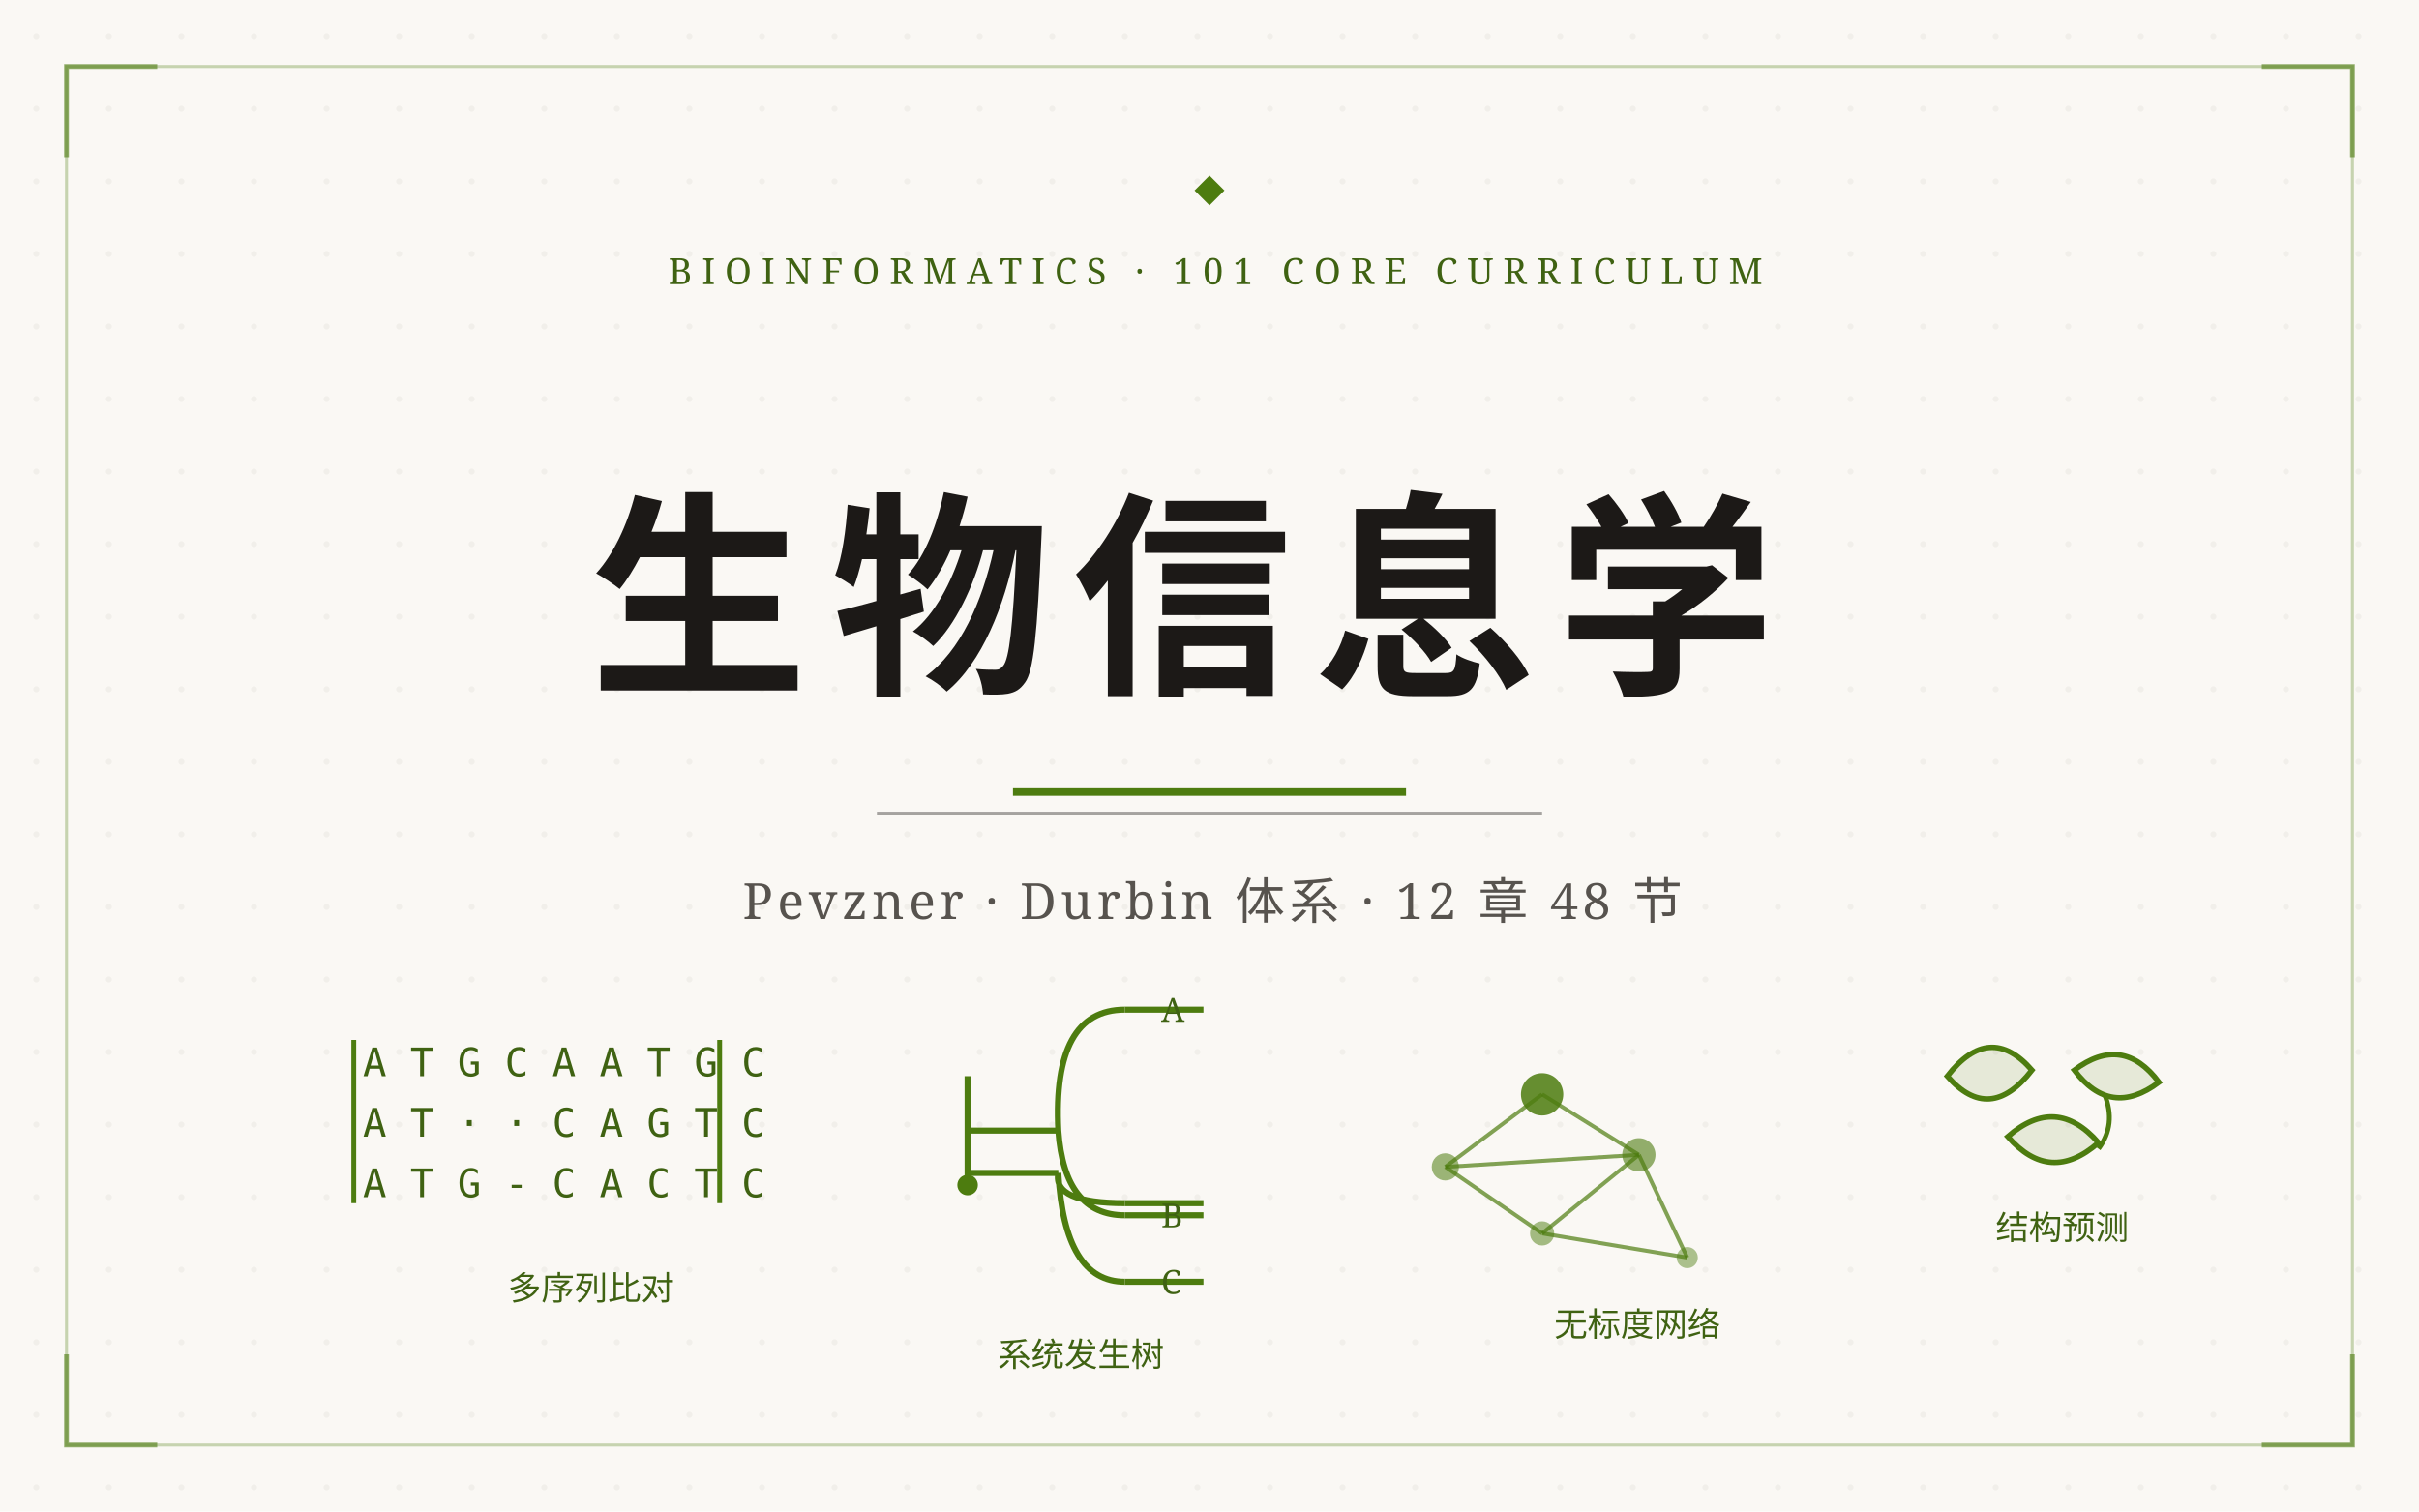
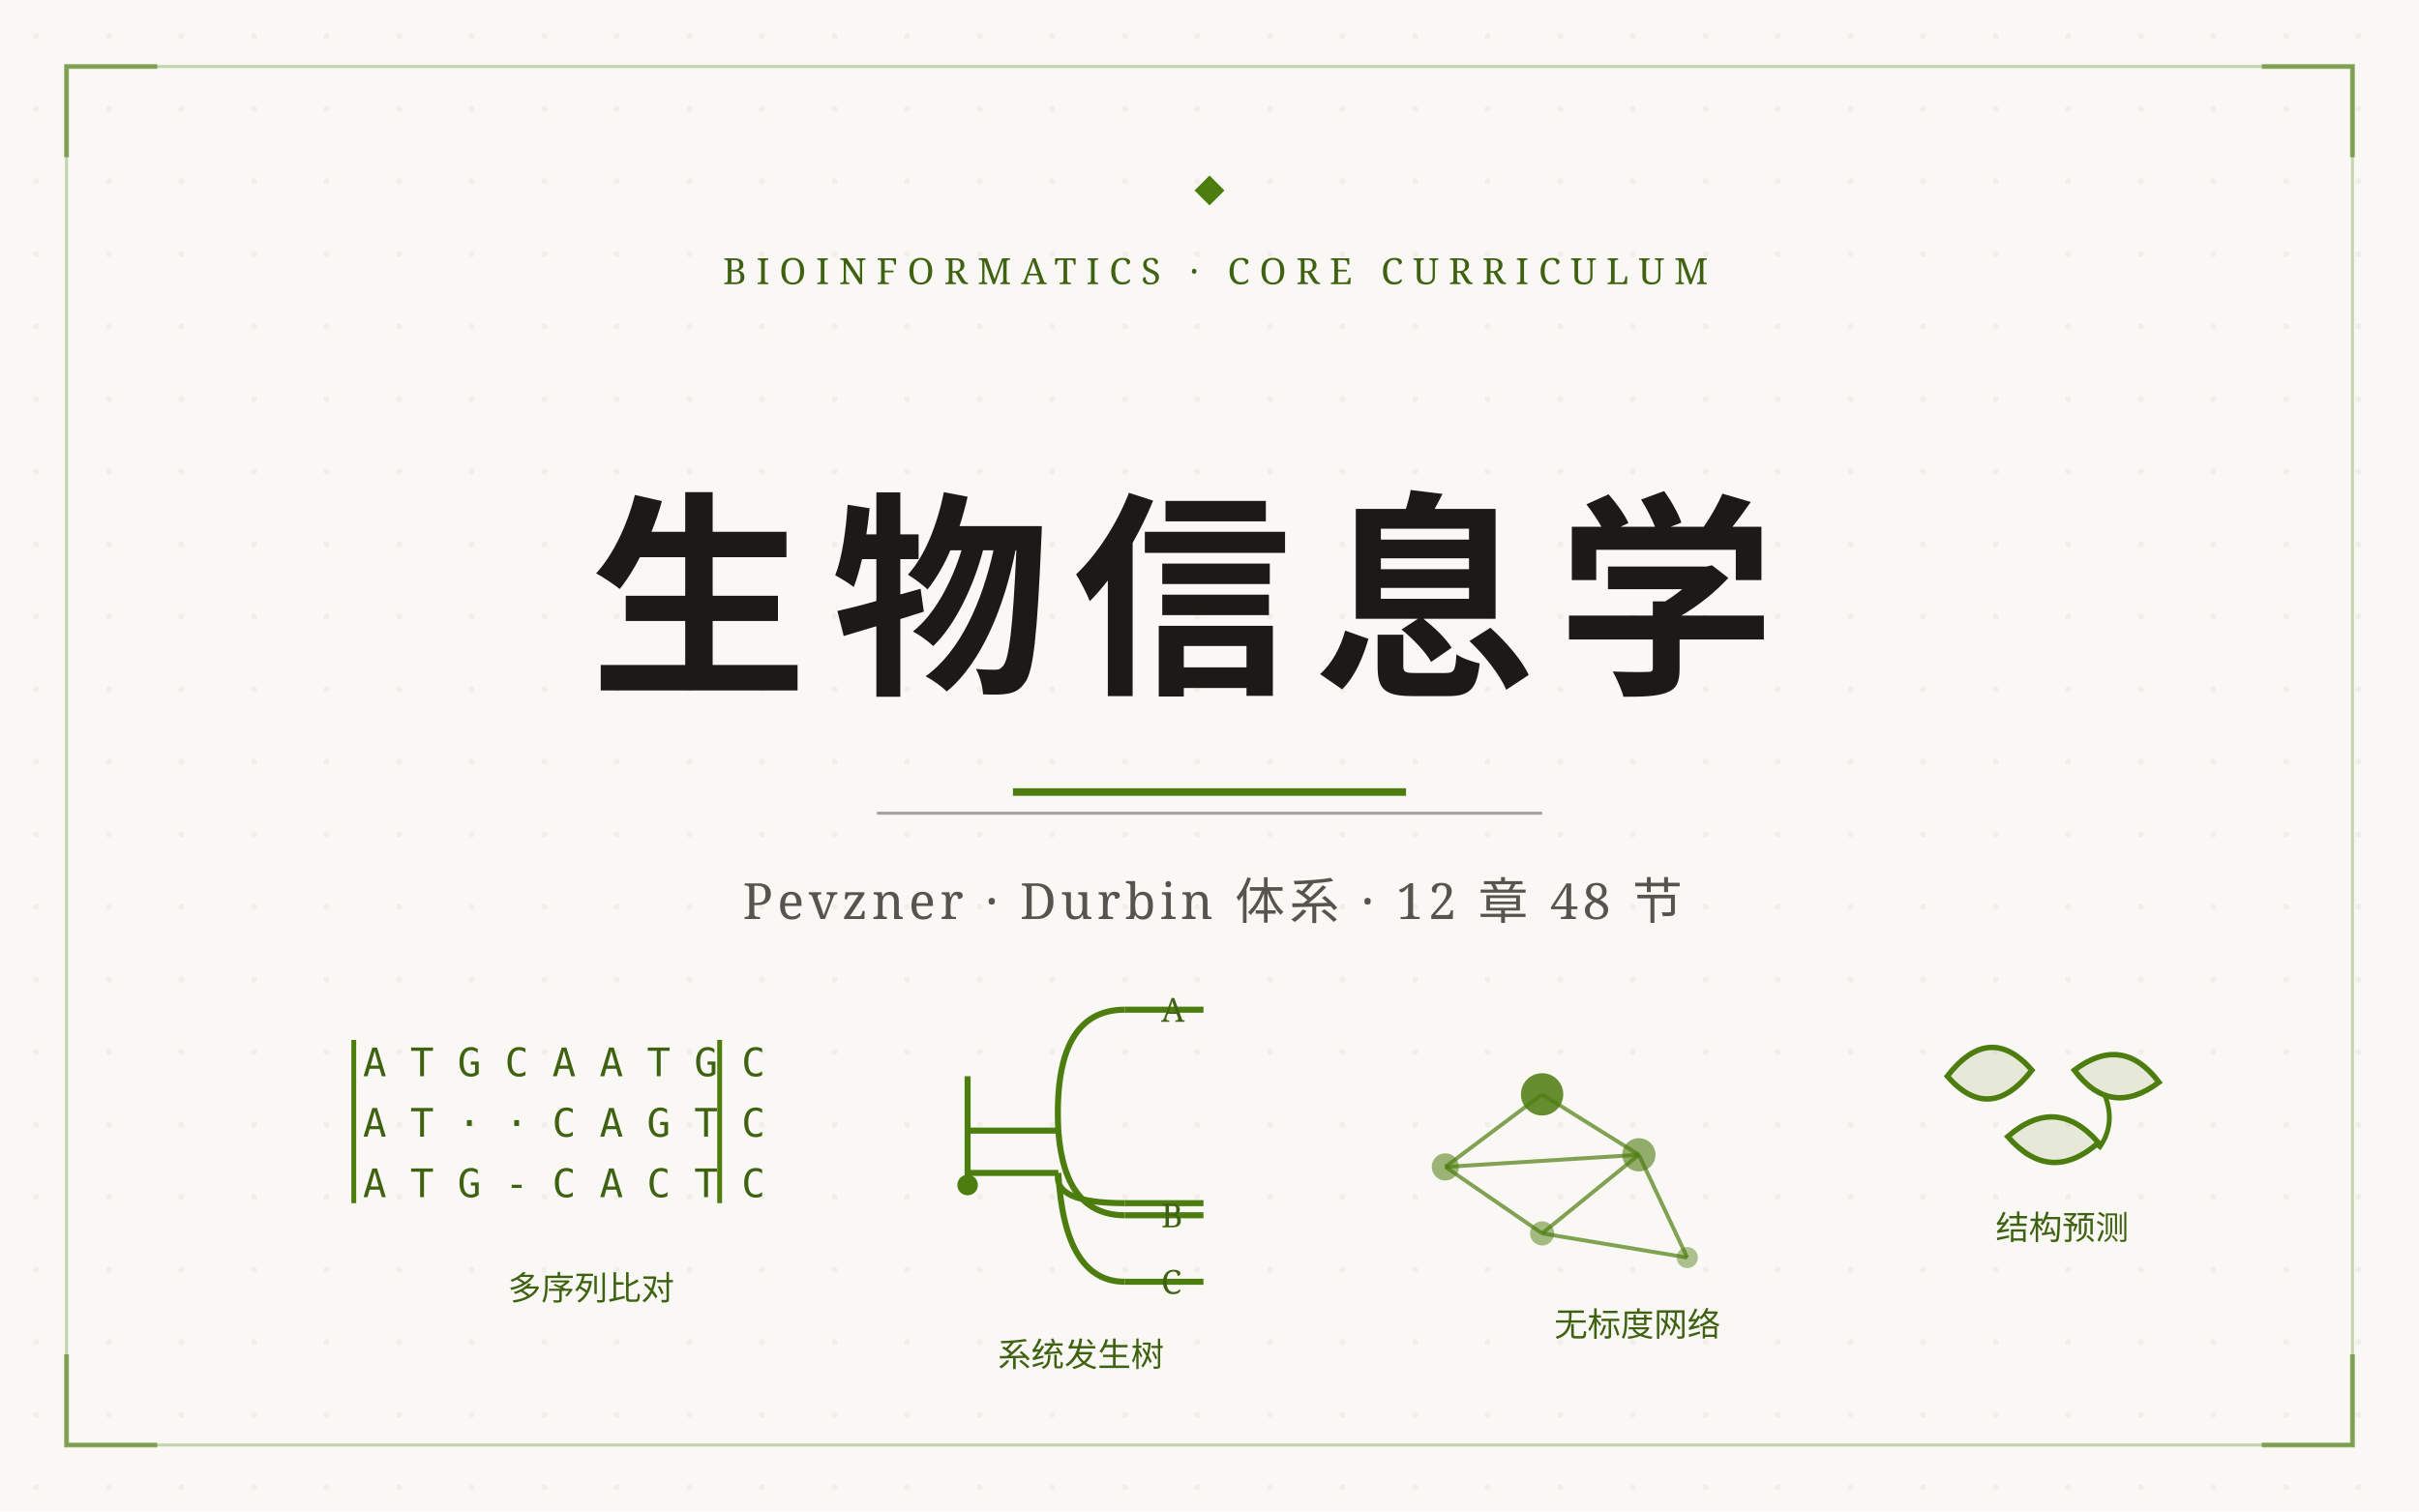
<svg xmlns="http://www.w3.org/2000/svg" width="800" height="500" viewBox="0 0 800 500" font-family="Noto Serif SC, LXGW WenKai, Georgia, serif">
  <defs>
    <pattern id="pgr" width="24" height="24" patternUnits="userSpaceOnUse">
      <circle cx="12" cy="12" r="1" fill="#1c1917" fill-opacity="0.04" />
    </pattern>
  </defs>
  <rect width="800" height="500" fill="#faf8f4" />
  <rect width="800" height="500" fill="url(#pgr)" />
  <rect x="22" y="22" width="756" height="456" fill="none" stroke="#4d7c0f" stroke-opacity="0.30" stroke-width="1" />
  <path d="M22,52 V22 H52 M748,22 H778 V52 M778,448 V478 H748 M52,478 H22 V448" fill="none" stroke="#4d7c0f" stroke-opacity="0.6" stroke-width="1.6" />
  <rect x="396.5" y="59.5" width="7" height="7" transform="rotate(45 400 63)" fill="#4d7c0f" />
-   <text x="402" y="94" text-anchor="middle" font-size="12" letter-spacing="3.2" fill="#3f6212">BIOINFORMATICS · 101 CORE CURRICULUM</text>
+   <text x="402" y="94" text-anchor="middle" font-size="12" letter-spacing="3.2" fill="#3f6212">BIOINFORMATICS · CORE CURRICULUM</text>
  <text x="391" y="224" text-anchor="middle" font-size="72" font-weight="700" letter-spacing="8" fill="#1c1917">生物信息学</text>
  <line x1="335" y1="262" x2="465" y2="262" stroke="#4d7c0f" stroke-width="2.5" />
  <line x1="290" y1="269" x2="510" y2="269" stroke="#1c1917" stroke-opacity="0.38" stroke-width="1" />
  <text x="401" y="304" text-anchor="middle" font-size="16.5" letter-spacing="1.5" fill="#57534e">Pevzner · Durbin 体系 · 12 章 48 节</text>
  <g font-family="ui-monospace, Menlo, monospace" font-size="13" fill="#3f6212">
    <text x="120" y="356">A T G C A A T G C</text>
    <text x="120" y="376">A T · · C A G T C</text>
    <text x="120" y="396">A T G - C A C T C</text>
  </g>
  <g stroke="#4d7c0f" stroke-width="1.6">
    <line x1="117" y1="344" x2="117" y2="398" />
    <line x1="238" y1="344" x2="238" y2="398" />
  </g>
  <text x="168" y="430" font-size="11" fill="#3f6212">多序列比对</text>
  <g stroke="#4d7c0f" stroke-width="2" fill="none">
    <path d="M320,392 v-36 M320,374 h30 M320,388 h30" />
    <path d="M350,374 q-2,-40 22,-40 M350,374 q2,28 22,28 M350,388 q-2,10 22,10 M350,388 q2,36 22,36" />
    <path d="M372,334 h26 M372,402 h26 M372,398 h26 M372,424 h26" />
  </g>
  <circle cx="320" cy="392" r="3.4" fill="#4d7c0f" />
  <text x="384" y="338" font-size="11" fill="#3f6212">A</text>
  <text x="384" y="406" font-size="11" fill="#3f6212">B</text>
  <text x="384" y="402" font-size="11" fill="#3f6212" />
  <text x="384" y="428" font-size="11" fill="#3f6212">C</text>
  <text x="330" y="452" font-size="11" fill="#3f6212">系统发生树</text>
  <g transform="translate(470,356)">
    <g stroke="#4d7c0f" stroke-width="1.3" stroke-opacity="0.7">
      <line x1="40" y1="6" x2="8" y2="30" />
      <line x1="40" y1="6" x2="72" y2="26" />
      <line x1="8" y1="30" x2="40" y2="52" />
      <line x1="72" y1="26" x2="40" y2="52" />
      <line x1="8" y1="30" x2="72" y2="26" />
      <line x1="40" y1="52" x2="88" y2="60" />
      <line x1="72" y1="26" x2="88" y2="60" />
    </g>
    <g fill="#4d7c0f">
      <circle cx="40" cy="6" r="7" fill-opacity="0.85" />
      <circle cx="8" cy="30" r="4.5" fill-opacity="0.55" />
      <circle cx="72" cy="26" r="5.5" fill-opacity="0.6" />
      <circle cx="40" cy="52" r="4" fill-opacity="0.5" />
      <circle cx="88" cy="60" r="3.5" fill-opacity="0.45" />
    </g>
    <text x="44" y="86" font-size="11" fill="#3f6212">无标度网络</text>
  </g>
  <g transform="translate(640,346)">
    <path d="M4,10 q14,-18 28,-2 q-14,18 -28,2 z" fill="#4d7c0f" fill-opacity="0.12" stroke="#4d7c0f" stroke-width="1.8" />
    <path d="M24,30 q16,-14 30,2 q-16,14 -30,-2 z" fill="#4d7c0f" fill-opacity="0.12" stroke="#4d7c0f" stroke-width="1.8" />
    <path d="M46,8 q16,-12 28,4 q-16,12 -28,-4 z" fill="#4d7c0f" fill-opacity="0.12" stroke="#4d7c0f" stroke-width="1.8" />
    <path d="M56,16 q4,10 -2,18" fill="none" stroke="#4d7c0f" stroke-width="1.6" />
    <text x="20" y="64" font-size="11" fill="#3f6212">结构预测</text>
  </g>
</svg>
